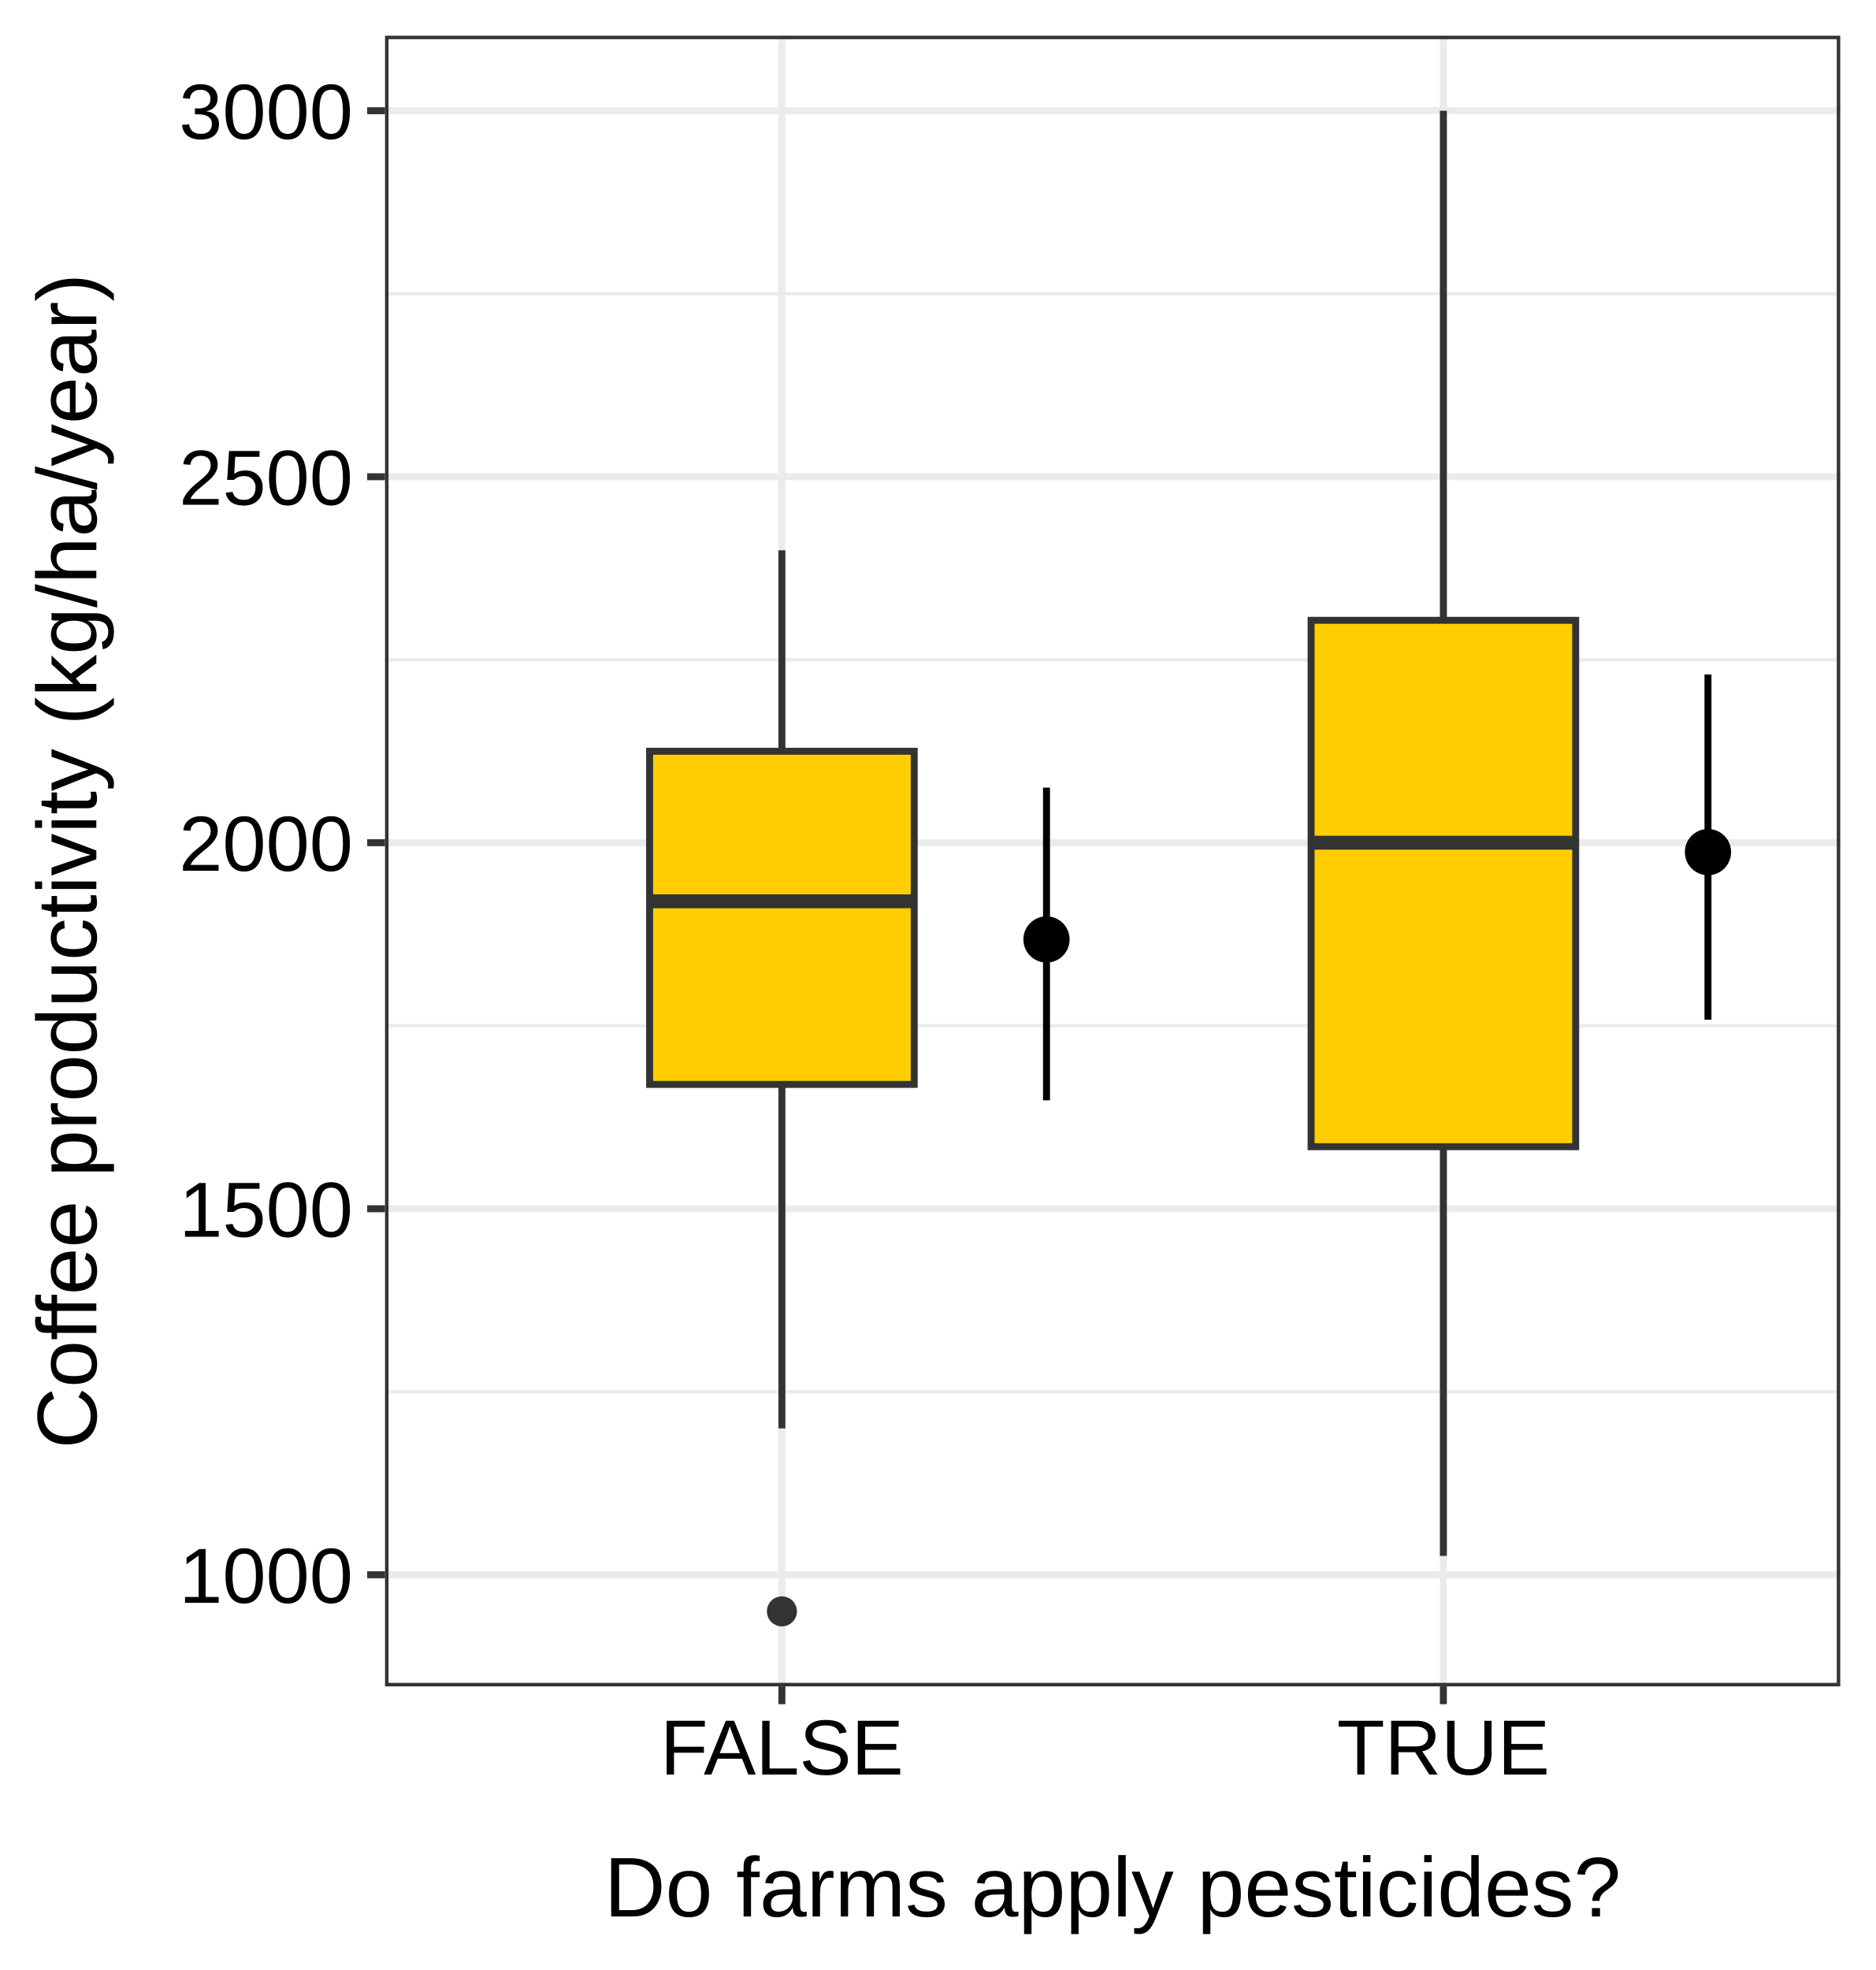
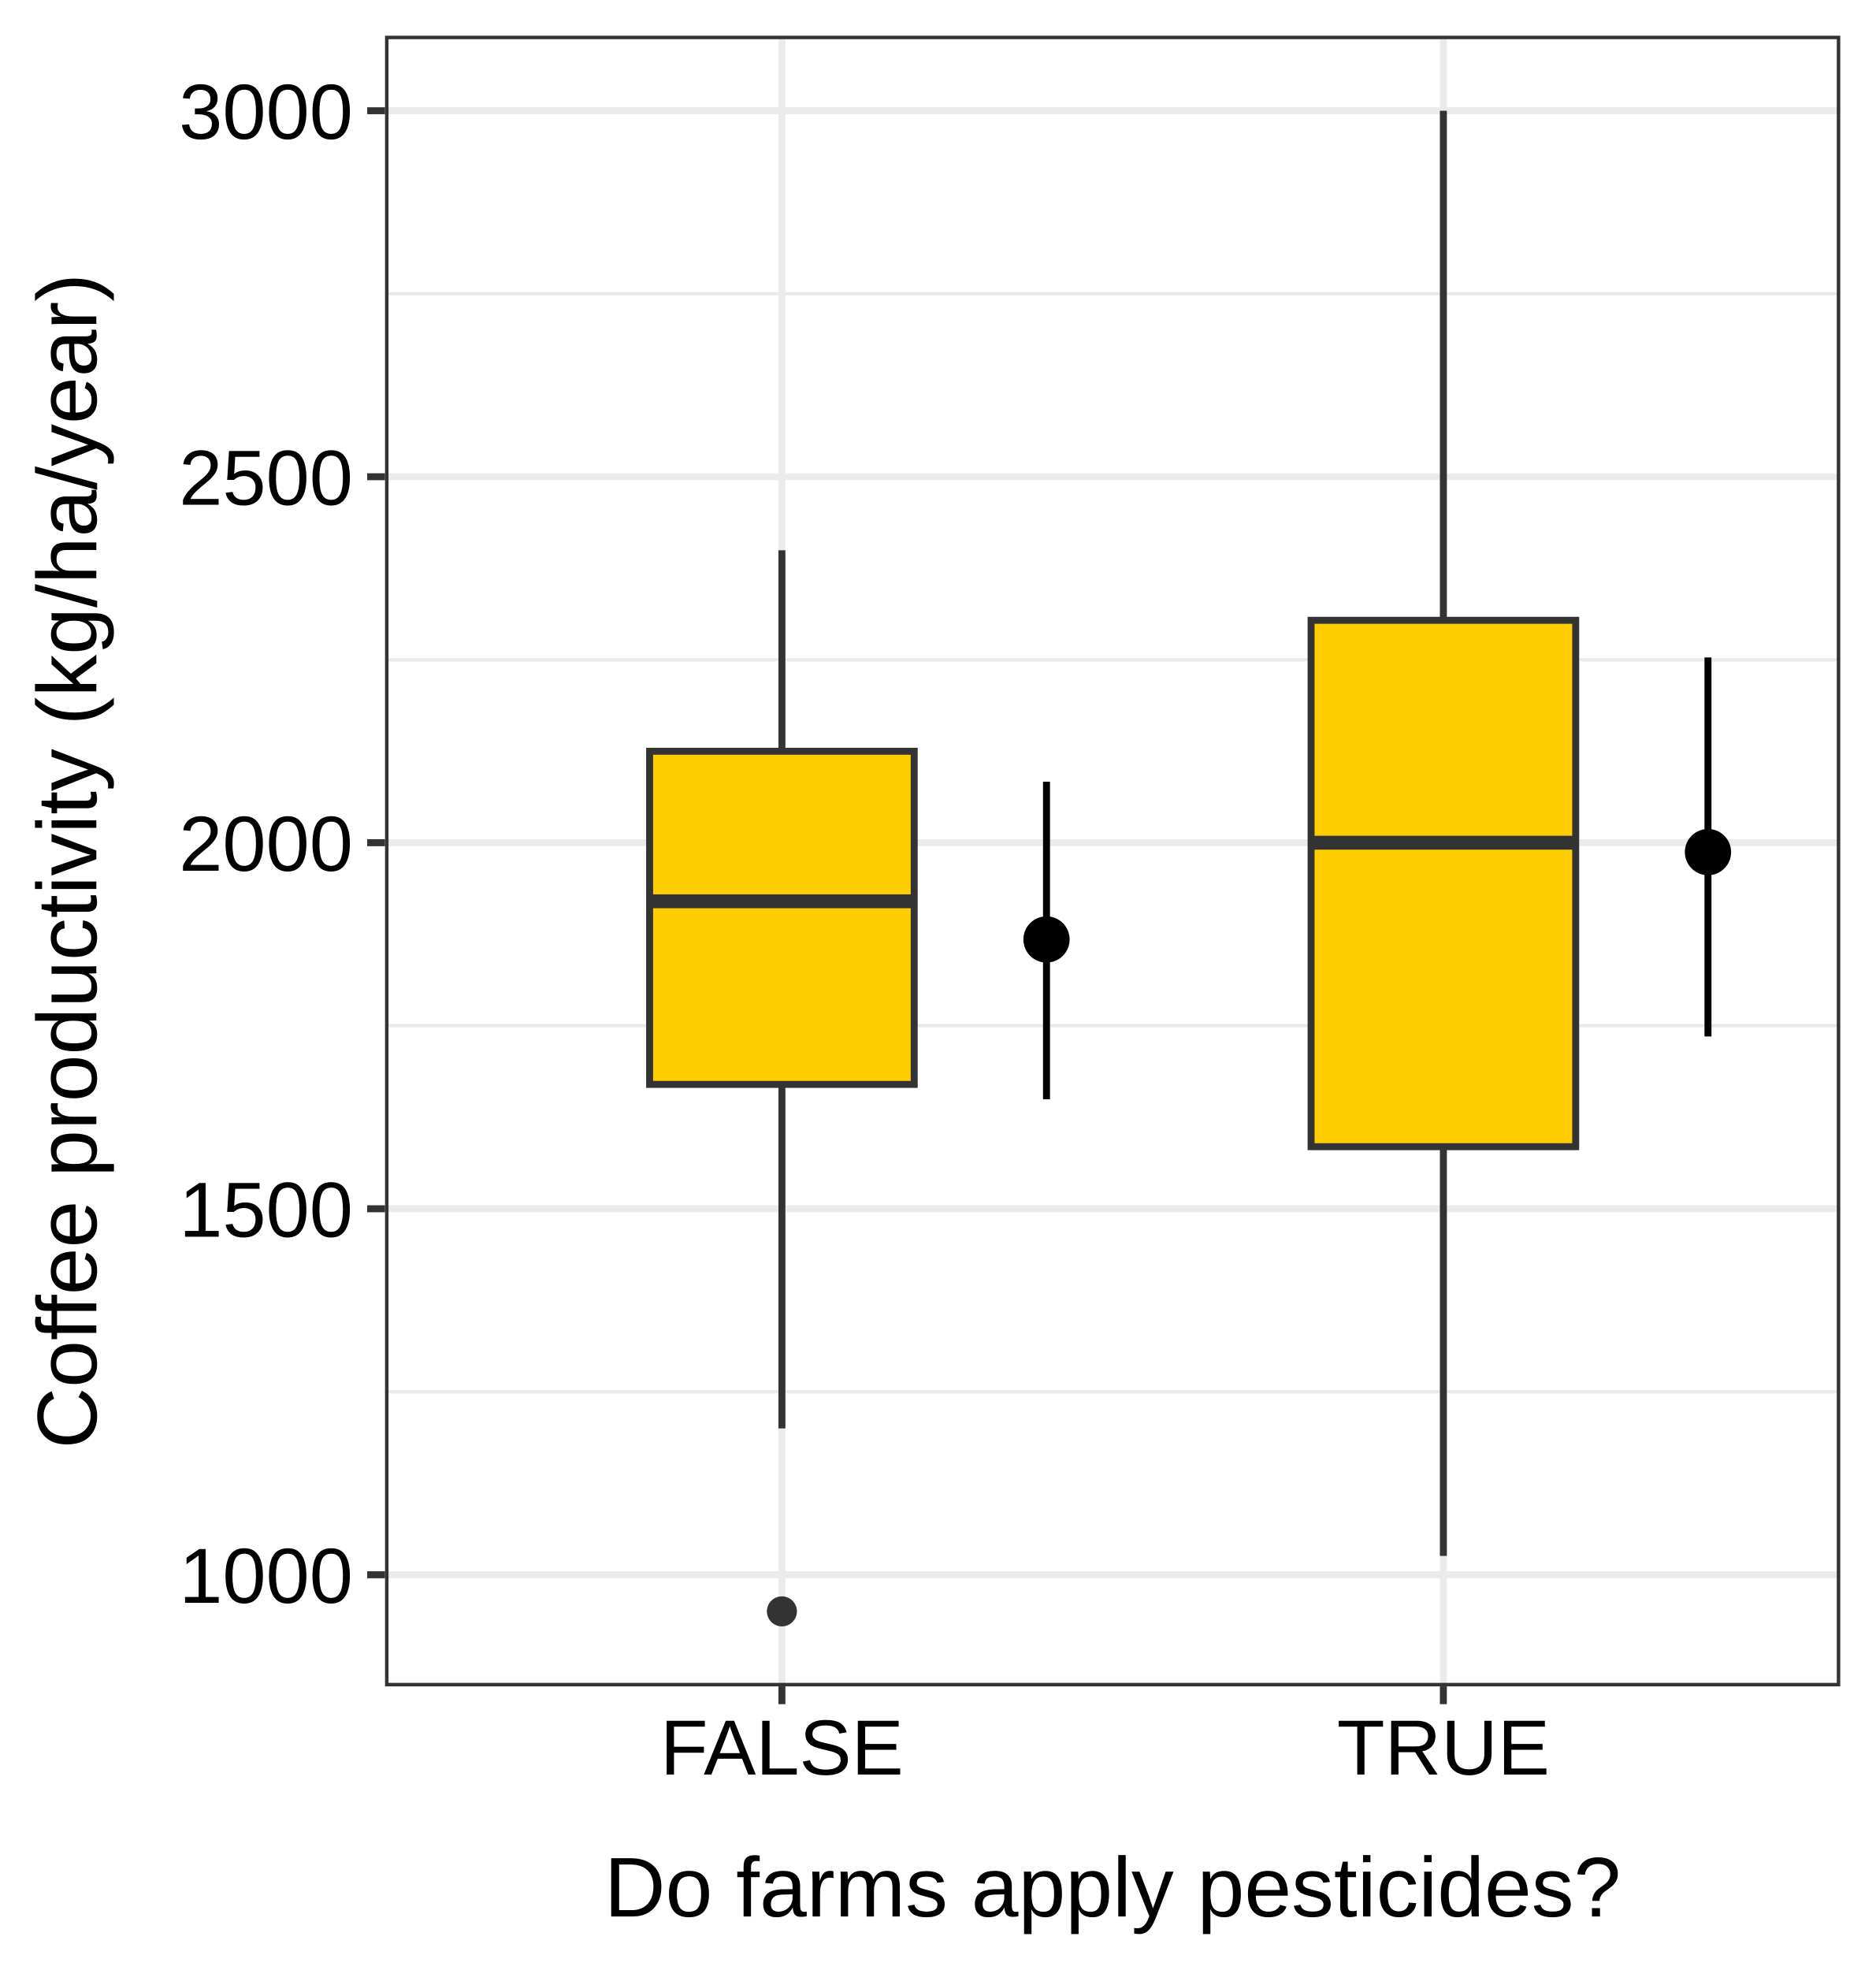
<svg xmlns="http://www.w3.org/2000/svg" width="288.00pt" height="302.40pt" viewBox="0 0 288.00 302.40">
  <g class="svglite">
    <defs>
      <style type="text/css">
    .svglite line, .svglite polyline, .svglite polygon, .svglite path, .svglite rect, .svglite circle {
      fill: none;
      stroke: #000000;
      stroke-linecap: round;
      stroke-linejoin: round;
      stroke-miterlimit: 10.00;
    }
    .svglite text {
      white-space: pre;
    }
    .svglite g.glyphgroup path {
      fill: inherit;
      stroke: none;
    }
  </style>
    </defs>
    <rect width="100%" height="100%" style="stroke: none; fill: #FFFFFF;" />
    <defs>
      <clipPath id="cpMC4wMHwyODguMDB8MC4wMHwzMDIuNDA=">
        <rect x="0.00" y="0.00" width="288.00" height="302.40" />
      </clipPath>
    </defs>
    <g clip-path="url(#cpMC4wMHwyODguMDB8MC4wMHwzMDIuNDA=)">
      <rect x="0.00" y="0.00" width="288.00" height="302.40" style="stroke-width: 1.07; stroke: #FFFFFF; fill: #FFFFFF;" />
    </g>
    <defs>
      <clipPath id="cpNTkuMTF8MjgyLjUyfDUuNDh8MjU4Ljg2">
        <rect x="59.11" y="5.48" width="223.41" height="253.38" />
      </clipPath>
    </defs>
    <g clip-path="url(#cpNTkuMTF8MjgyLjUyfDUuNDh8MjU4Ljg2)">
      <rect x="59.11" y="5.48" width="223.41" height="253.38" style="stroke-width: 1.07; stroke: none; fill: #FFFFFF;" />
      <polyline points="59.11,213.64 282.52,213.64 " style="stroke-width: 0.53; stroke: #EBEBEB; stroke-linecap: butt;" />
      <polyline points="59.11,157.45 282.52,157.45 " style="stroke-width: 0.53; stroke: #EBEBEB; stroke-linecap: butt;" />
      <polyline points="59.11,101.27 282.52,101.27 " style="stroke-width: 0.53; stroke: #EBEBEB; stroke-linecap: butt;" />
      <polyline points="59.11,45.09 282.52,45.09 " style="stroke-width: 0.53; stroke: #EBEBEB; stroke-linecap: butt;" />
      <polyline points="59.11,241.73 282.52,241.73 " style="stroke-width: 1.07; stroke: #EBEBEB; stroke-linecap: butt;" />
      <polyline points="59.11,185.55 282.52,185.55 " style="stroke-width: 1.07; stroke: #EBEBEB; stroke-linecap: butt;" />
      <polyline points="59.11,129.36 282.52,129.36 " style="stroke-width: 1.07; stroke: #EBEBEB; stroke-linecap: butt;" />
      <polyline points="59.11,73.18 282.52,73.18 " style="stroke-width: 1.07; stroke: #EBEBEB; stroke-linecap: butt;" />
      <polyline points="59.11,17.00 282.52,17.00 " style="stroke-width: 1.07; stroke: #EBEBEB; stroke-linecap: butt;" />
      <polyline points="120.04,258.86 120.04,5.48 " style="stroke-width: 1.07; stroke: #EBEBEB; stroke-linecap: butt;" />
      <polyline points="221.59,258.86 221.59,5.48 " style="stroke-width: 1.07; stroke: #EBEBEB; stroke-linecap: butt;" />
      <circle cx="120.04" cy="247.35" r="1.95" style="stroke-width: 0.71; stroke: #333333; fill: #333333;" />
      <line x1="120.04" y1="115.32" x2="120.04" y2="84.47" style="stroke-width: 1.07; stroke: #333333; stroke-linecap: butt;" />
      <line x1="120.04" y1="166.46" x2="120.04" y2="219.26" style="stroke-width: 1.07; stroke: #333333; stroke-linecap: butt;" />
      <polygon points="99.73,115.32 99.73,166.46 140.35,166.46 140.35,115.32 99.73,115.32 " style="stroke-width: 1.07; stroke: #333333; stroke-linecap: butt; stroke-linejoin: miter; fill: #FFCD00;" />
      <line x1="99.73" y1="138.35" x2="140.35" y2="138.35" style="stroke-width: 2.13; stroke: #333333; stroke-linecap: butt; stroke-linejoin: miter;" />
      <line x1="221.59" y1="95.22" x2="221.59" y2="17.00" style="stroke-width: 1.07; stroke: #333333; stroke-linecap: butt;" />
      <line x1="221.59" y1="176.02" x2="221.59" y2="238.84" style="stroke-width: 1.07; stroke: #333333; stroke-linecap: butt;" />
      <polygon points="201.28,95.22 201.28,176.02 241.90,176.02 241.90,95.22 201.28,95.22 " style="stroke-width: 1.07; stroke: #333333; stroke-linecap: butt; stroke-linejoin: miter; fill: #FFCD00;" />
      <line x1="201.28" y1="129.36" x2="241.90" y2="129.36" style="stroke-width: 2.13; stroke: #333333; stroke-linecap: butt; stroke-linejoin: miter;" />
-       <line x1="160.66" y1="168.90" x2="160.66" y2="120.90" style="stroke-width: 1.07; stroke-linecap: butt;" />
-       <line x1="262.21" y1="156.52" x2="262.21" y2="103.53" style="stroke-width: 1.07; stroke-linecap: butt;" />
+       <line x1="160.66" y1="168.74" x2="160.66" y2="119.99" style="stroke-width: 1.07; stroke-linecap: butt;" />
+       <line x1="262.21" y1="159.10" x2="262.21" y2="100.92" style="stroke-width: 1.07; stroke-linecap: butt;" />
      <circle cx="160.66" cy="144.21" r="2.84" style="stroke-width: 1.42; fill: #000000;" />
      <circle cx="262.21" cy="130.80" r="2.84" style="stroke-width: 1.42; fill: #000000;" />
      <rect x="59.11" y="5.48" width="223.41" height="253.38" style="stroke-width: 1.07; stroke: #333333;" />
    </g>
    <g clip-path="url(#cpMC4wMHwyODguMDB8MC4wMHwzMDIuNDA=)">
      <text x="54.18" y="246.03" text-anchor="end" style="font-size: 12.00px; font-family: &quot;Arial&quot;;" textLength="26.69px" lengthAdjust="spacingAndGlyphs">1000</text>
      <text x="54.18" y="189.84" text-anchor="end" style="font-size: 12.00px; font-family: &quot;Arial&quot;;" textLength="26.69px" lengthAdjust="spacingAndGlyphs">1500</text>
      <text x="54.18" y="133.66" text-anchor="end" style="font-size: 12.00px; font-family: &quot;Arial&quot;;" textLength="26.69px" lengthAdjust="spacingAndGlyphs">2000</text>
      <text x="54.18" y="77.48" text-anchor="end" style="font-size: 12.00px; font-family: &quot;Arial&quot;;" textLength="26.69px" lengthAdjust="spacingAndGlyphs">2500</text>
      <text x="54.18" y="21.30" text-anchor="end" style="font-size: 12.00px; font-family: &quot;Arial&quot;;" textLength="26.69px" lengthAdjust="spacingAndGlyphs">3000</text>
      <polyline points="56.37,241.73 59.11,241.73 " style="stroke-width: 1.07; stroke: #333333; stroke-linecap: butt;" />
      <polyline points="56.37,185.55 59.11,185.55 " style="stroke-width: 1.07; stroke: #333333; stroke-linecap: butt;" />
      <polyline points="56.37,129.36 59.11,129.36 " style="stroke-width: 1.07; stroke: #333333; stroke-linecap: butt;" />
      <polyline points="56.37,73.18 59.11,73.18 " style="stroke-width: 1.07; stroke: #333333; stroke-linecap: butt;" />
      <polyline points="56.37,17.00 59.11,17.00 " style="stroke-width: 1.07; stroke: #333333; stroke-linecap: butt;" />
      <polyline points="120.04,261.60 120.04,258.86 " style="stroke-width: 1.07; stroke: #333333; stroke-linecap: butt;" />
      <polyline points="221.59,261.60 221.59,258.86 " style="stroke-width: 1.07; stroke: #333333; stroke-linecap: butt;" />
      <text x="120.04" y="272.39" text-anchor="middle" style="font-size: 12.00px; font-family: &quot;Arial&quot;;" textLength="37.34px" lengthAdjust="spacingAndGlyphs">FALSE</text>
      <text x="221.59" y="272.39" text-anchor="middle" style="font-size: 12.00px; font-family: &quot;Arial&quot;;" textLength="32.67px" lengthAdjust="spacingAndGlyphs">TRUE</text>
      <text x="170.81" y="294.18" text-anchor="middle" style="font-size: 13.00px; font-family: &quot;Arial&quot;;" textLength="156.11px" lengthAdjust="spacingAndGlyphs">Do farms apply pesticides?</text>
      <text transform="translate(14.79,132.17) rotate(-90)" text-anchor="middle" style="font-size: 13.00px; font-family: &quot;Arial&quot;;" textLength="180.44px" lengthAdjust="spacingAndGlyphs">Coffee productivity (kg/ha/year)</text>
    </g>
  </g>
</svg>
